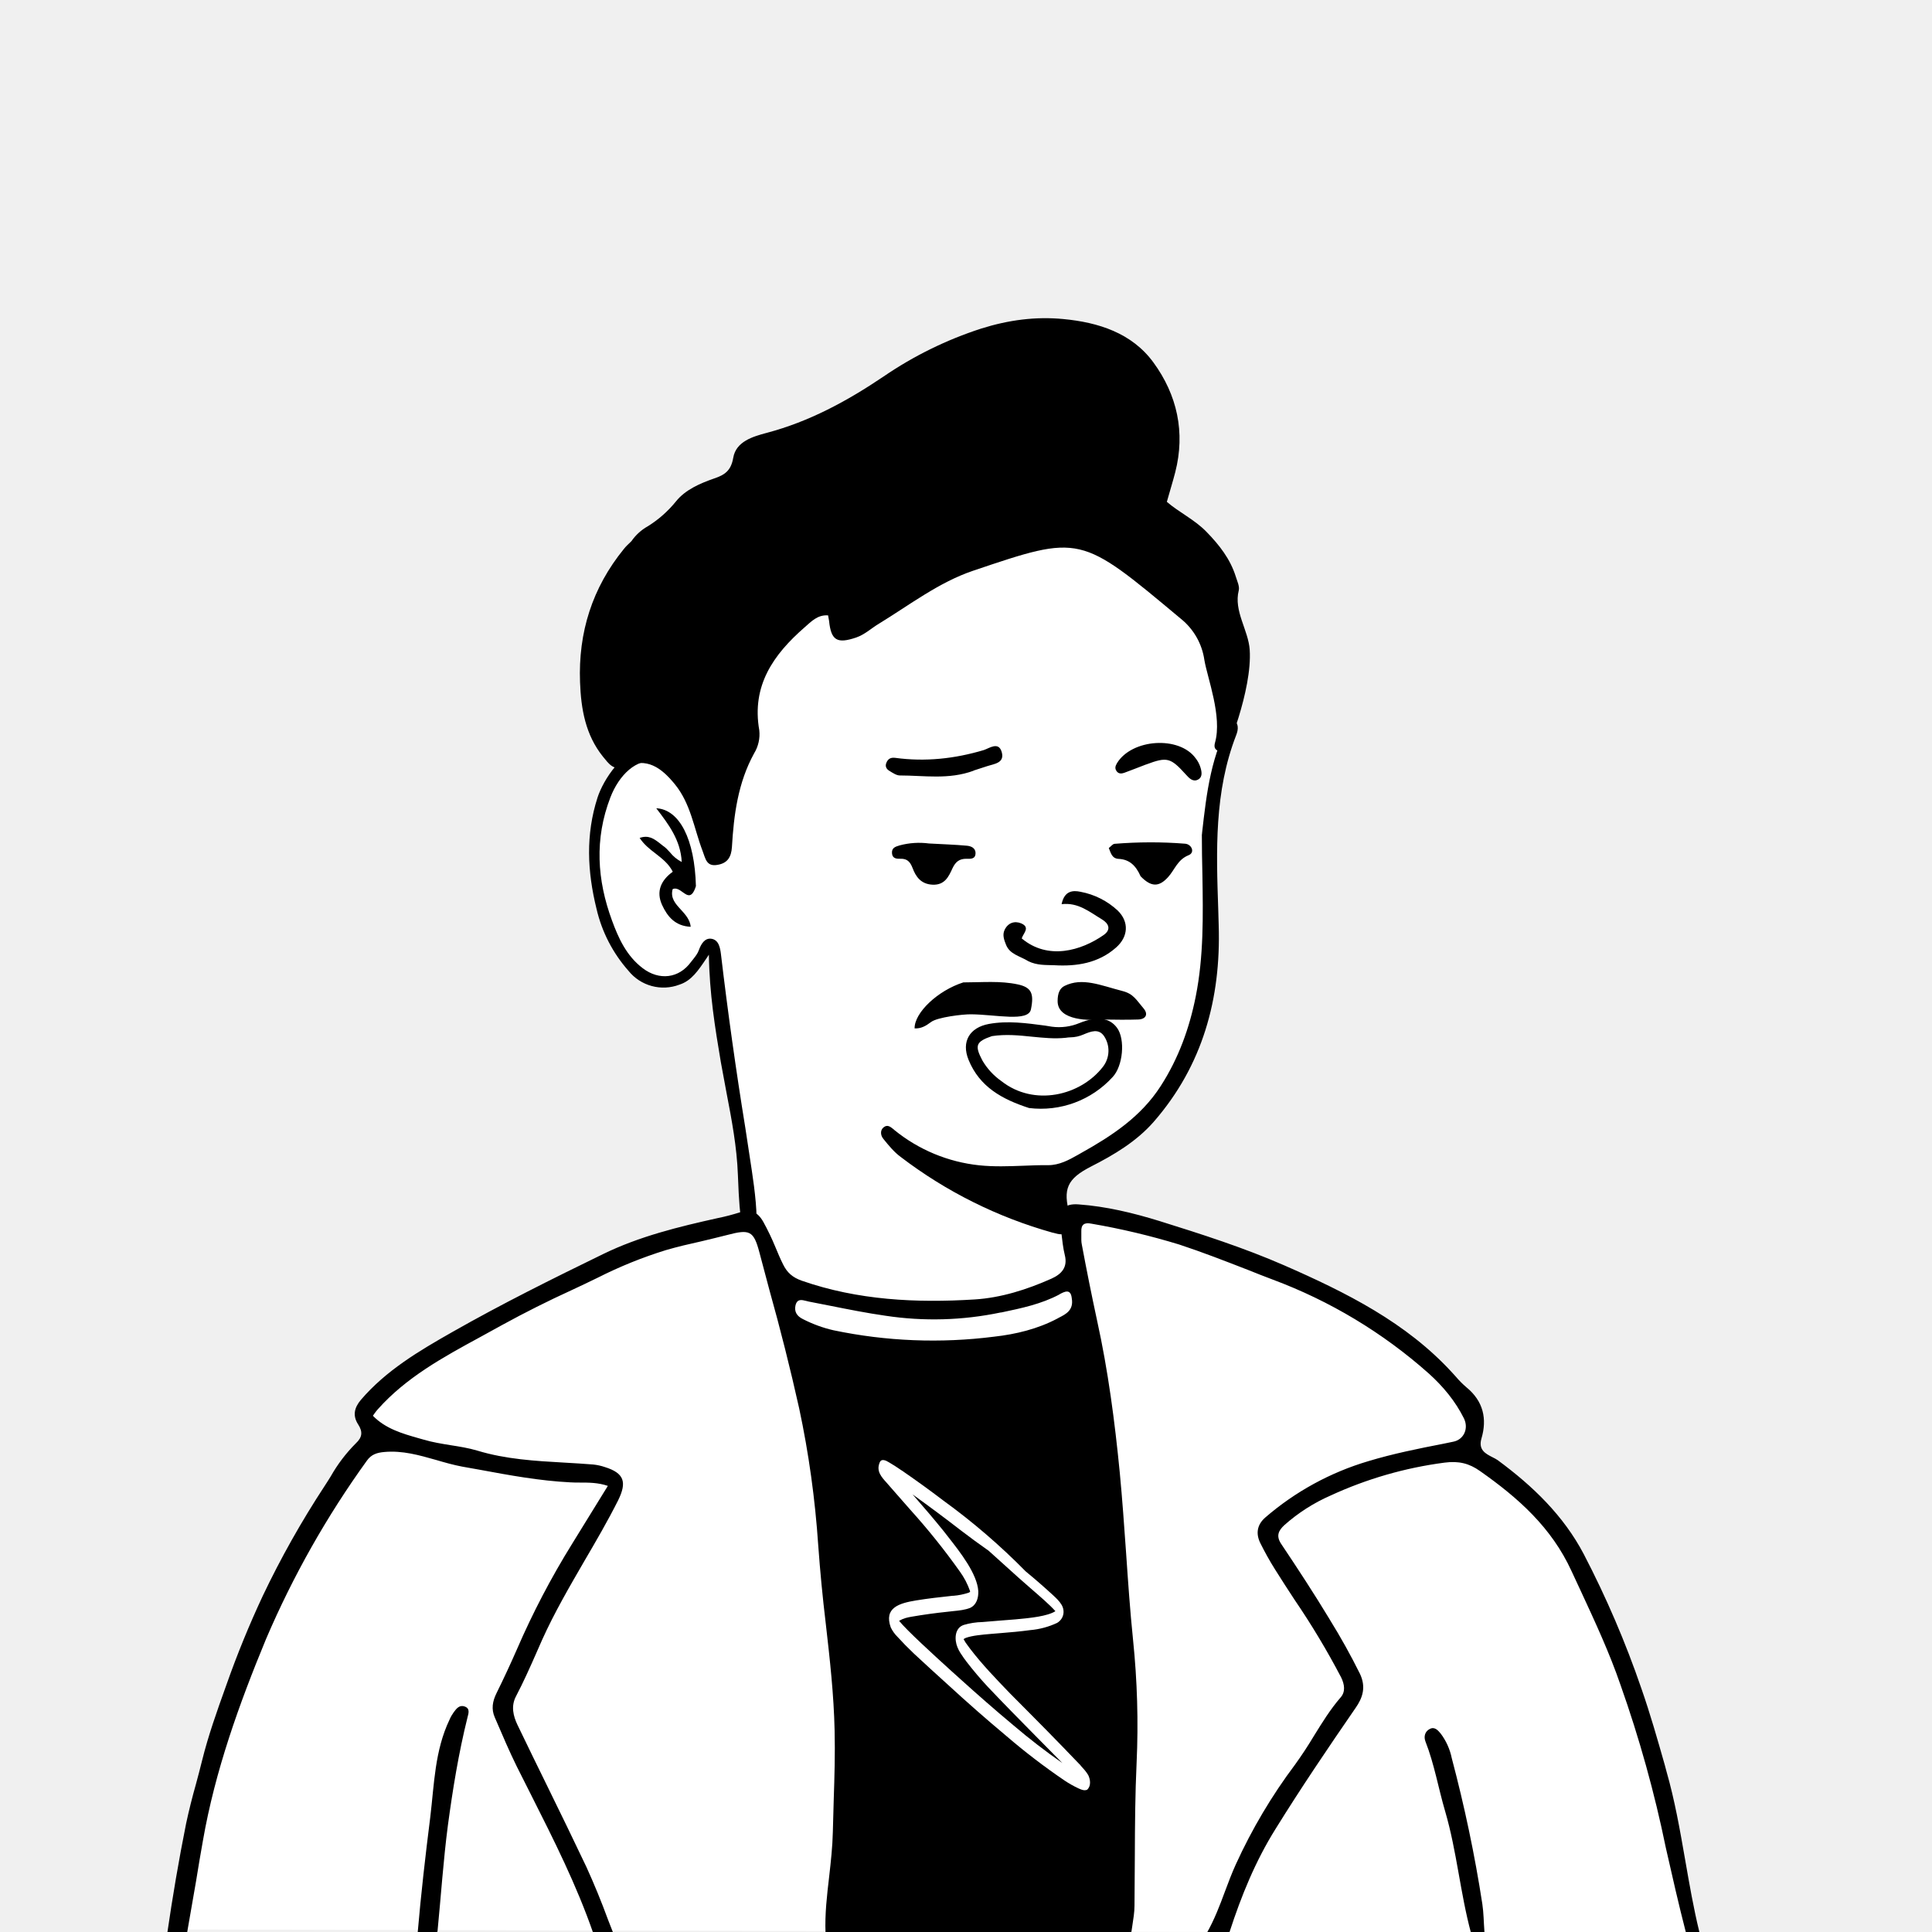
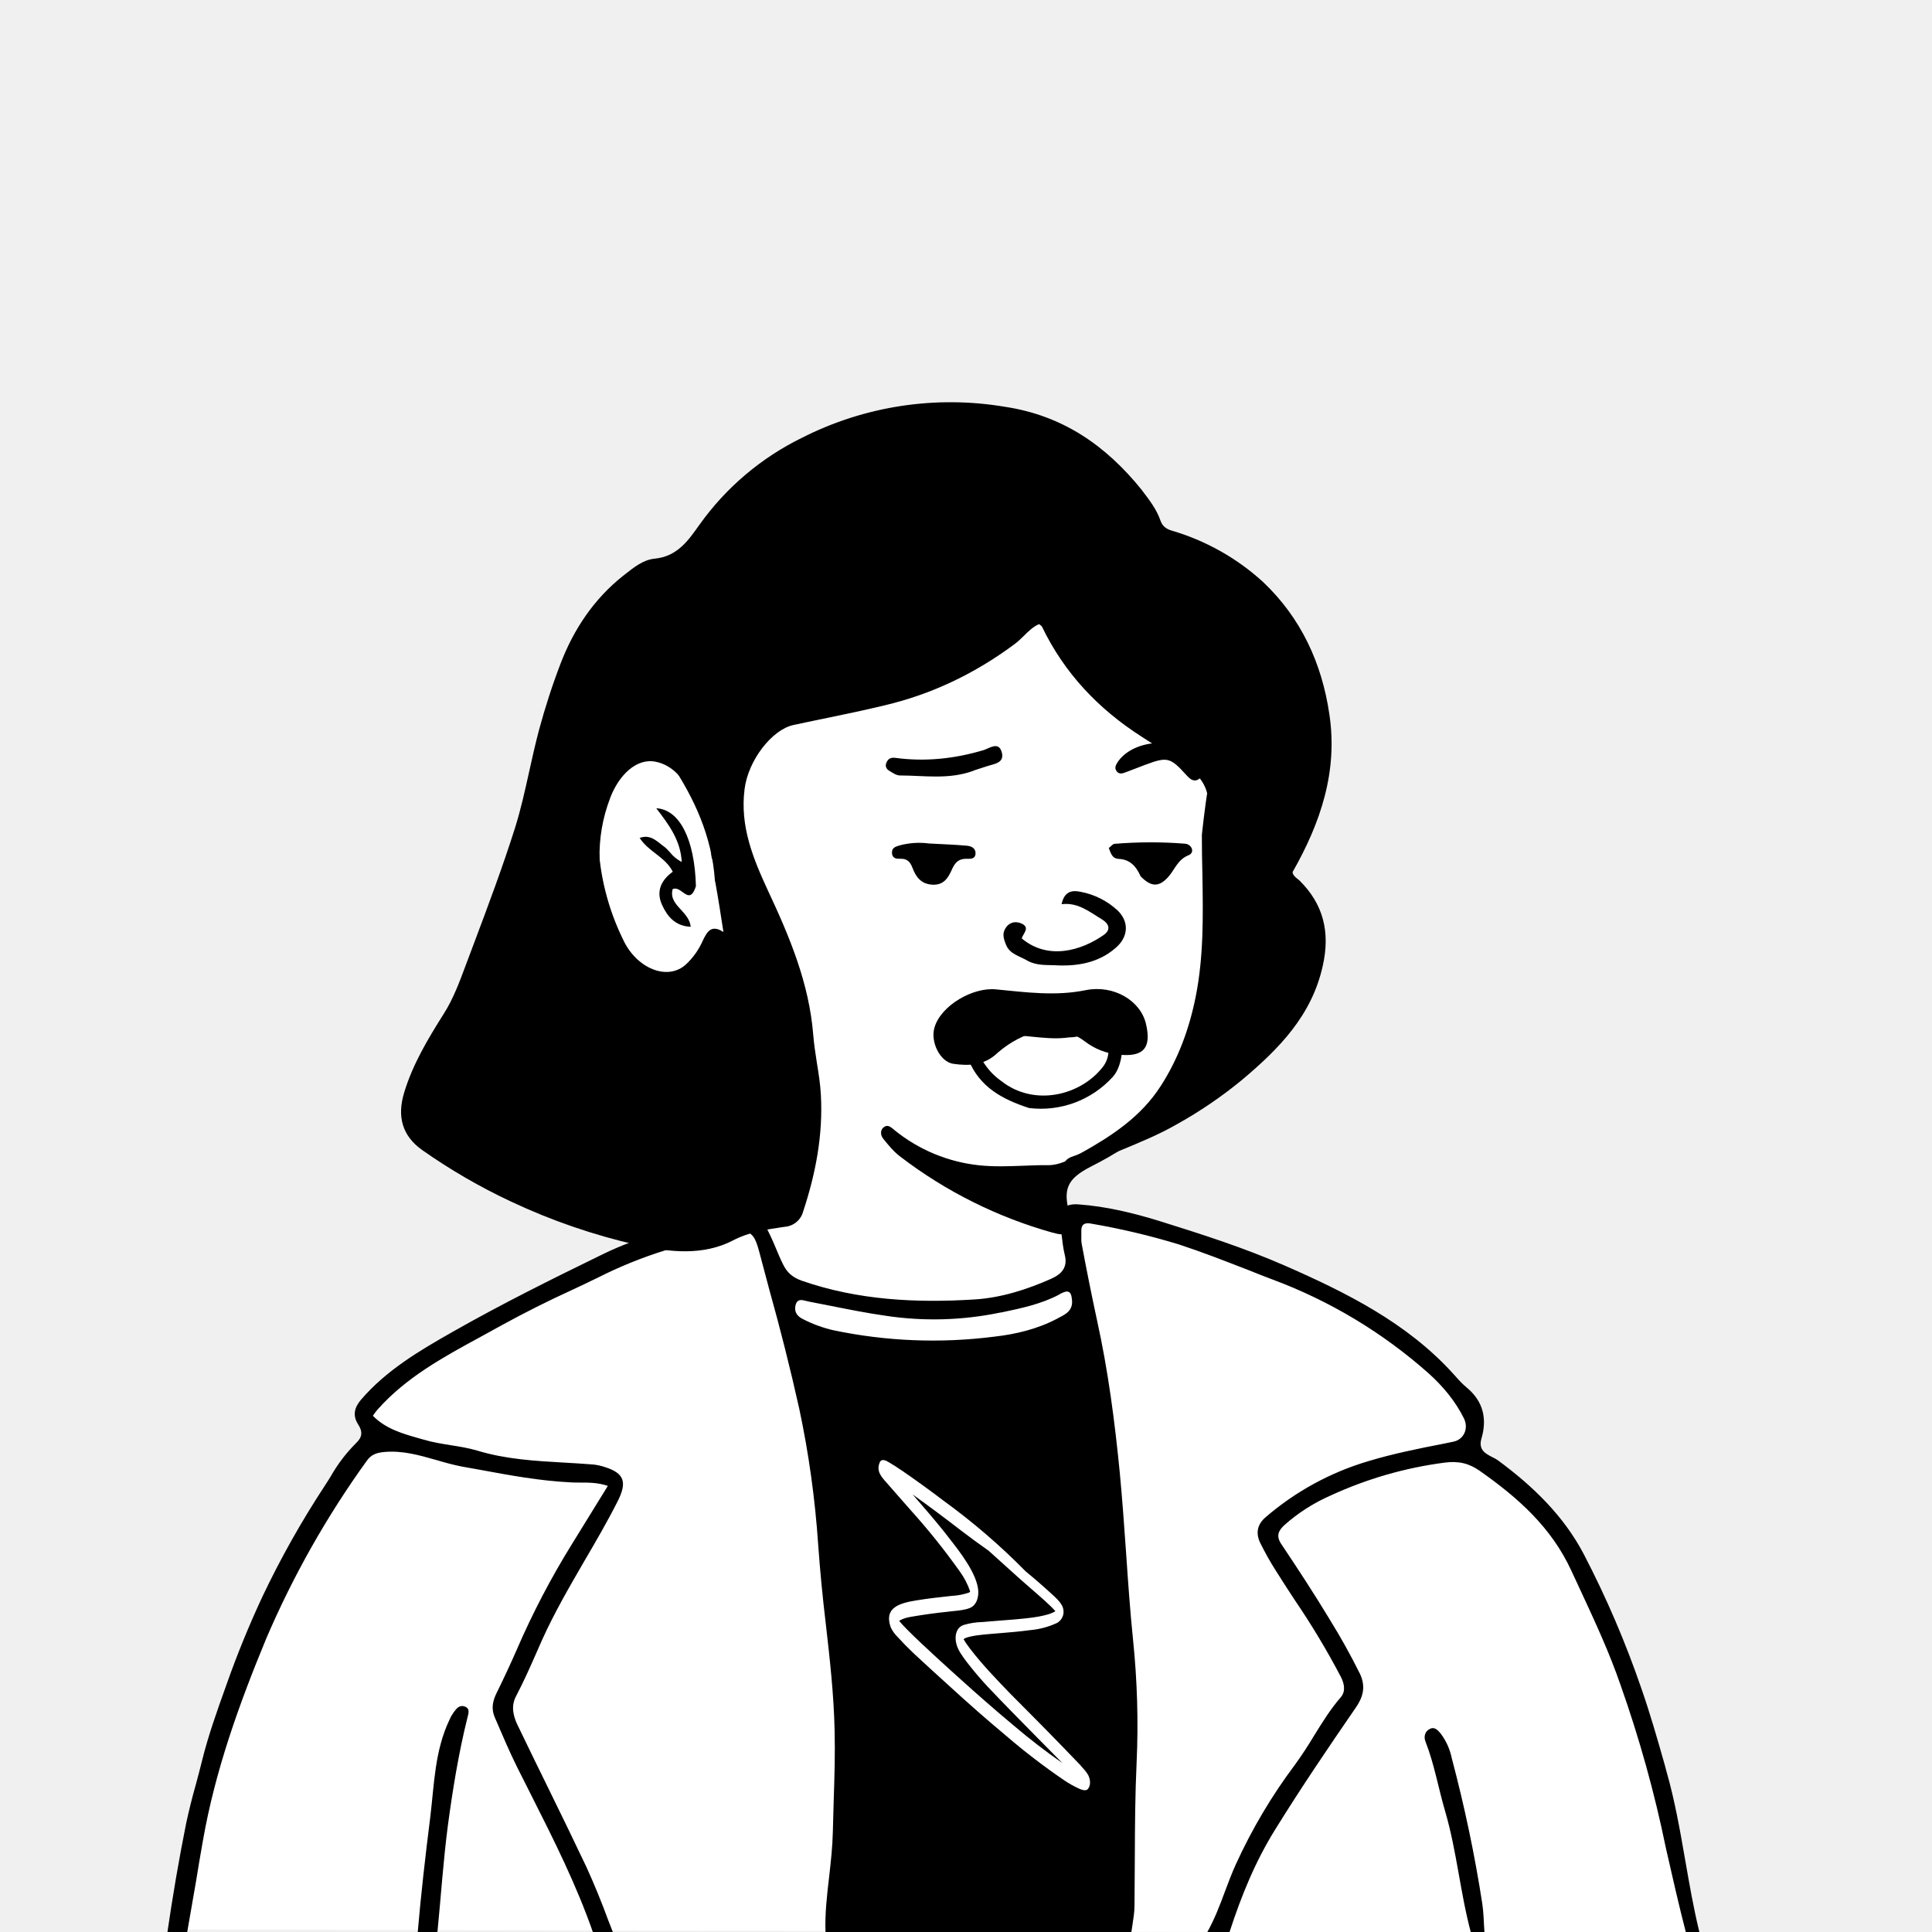
- <svg xmlns="http://www.w3.org/2000/svg" viewBox="0 0 1744 1744" fill="none" shape-rendering="auto" width="128" height="128">
+ <svg xmlns="http://www.w3.org/2000/svg" viewBox="0 0 1744 1744" fill="none" shape-rendering="auto">
  <mask id="viewboxMask">
    <rect width="1744" height="1744" rx="0" ry="0" x="0" y="0" fill="#fff" />
  </mask>
  <g mask="url(#viewboxMask)">
    <g transform="translate(531 487)">
      <path d="M554 727.7c-99.2 297-363.8 388.6-503.7 19.8-19.3-50.7 31-69.5 66.2-91.9 24.1-15.3 36.8-28.5 35.3-42.2-7-64.4-36.9-243.8-36.9-243.8l-3-5.8s.7-1.6-2.2 1.2c-3 3-9.9 34.2-37 34.2-24.5 0-49.2-10.9-61-86.3C7.2 285.6 9.6 214 40 201c12.5-5.3 24-7.2 35.2-.8 11.3 6.4-13-22 112-126C268.4 6.4 396.7-3.5 448.5 8 500.3 19.5 552 44.8 574.9 98.5c27.8 65-25.9 114.3-14 262.5-2.2 53.6.8 171.2-146.6 210.6-28 7.5-19.3 48.4 22.7 58.4 67 21 117 72.3 117 97.9" fill="#fff" />
      <path fill-rule="evenodd" clip-rule="evenodd" d="m554 266.2.1-1.4c4.1-36.4 8.2-71.7 27.1-103.4 6.5 4.4 5.7 10 3.7 15.2-19.9 51.2-18 104.4-16.2 157.6l.4 14c2.1 66.4-14.5 126.8-58.7 177.5-15.4 17.6-35.8 29.8-56.5 40.3-21.4 11-25.9 20.1-19.2 43.6l.8 2.6c1.4 3.9 2.8 7.9-1 11.8-4.5 4.6-9.5 3.3-14.8 1.8l-.6-.1a406.4 406.4 0 0 1-137-68.3c-6-4.4-10.8-10.3-15.5-16.1l-.3-.4c-2.5-3-3-7.8.5-10.4 3.3-2.5 5.8-.5 8.7 1.8l1 .9a145.5 145.5 0 0 0 76.3 31.7c13.4 1.4 26.6.9 40 .4 7.4-.3 14.8-.6 22.3-.5 10.2 0 18.7-4.7 26.7-9.2l2.8-1.6c27.8-15.5 54.3-32.8 72.2-60.7 16.1-25 25.9-52.2 31.6-80.9 7.2-36.1 6.6-72.7 6-109.8-.3-12-.5-24.2-.5-36.4ZM50.6 190.8c21.9-1.7 34 11.2 44.3 26.3a140.4 140.4 0 0 1 22.4 61.5c.5 3.7 1 7.6-1.2 11.3-4.5.6-4.9-3-5-5.6-.5-20.7-9.7-38.7-18.9-56.1-6.6-12.5-16.2-24.6-31.4-27.6-17.2-3.5-33 12-40.8 32.2-14.5 37.6-12 74.6 1.4 111 5.8 15.9 13.1 32.1 27.8 43.2 14.8 11.3 32.7 9.3 43.6-5.7l2-2.5c2-2.6 4-5.1 5-8 2.1-5.8 5.4-11.2 11.3-10.4 6.8 1 8 8.3 8.7 14a3661 3661 0 0 0 22 156.7l5.9 38.8c2.6 17.1 5.6 41.7 3.6 52.1a28 28 0 0 0-.3 2.2c-.4 2.8-.6 5-4.2 5.5-4.9.8-7-2-7.7-6.4-2.3-17-3-23.6-4-49.6-.9-25.2-5.6-50-10.4-74.9l-5-27c-5.2-30.8-10.3-62-10.8-97l-2 3c-7.6 11.3-13.7 20.5-24.5 24a40.5 40.5 0 0 1-46.1-12.5 127.8 127.8 0 0 1-28.8-55.8c-8.4-34-9.9-67.1.9-100.6 5.2-16.1 23.7-44.7 42.2-42Zm34.6 127.5c4.4 3.2 8.4 6 12-5.4-1.1-42.2-14.7-69.2-35.8-70.3 11.2 14.6 22 28.8 23 48.5a32.3 32.3 0 0 1-10.7-8.8c-2-2.2-4-4.4-6.5-6l-3-2.4c-4.8-3.6-9.7-7.4-17.8-4.5 3.8 5.8 9 10 14.3 14 6 4.7 12 9.3 15.6 16.5-10.6 7.7-15.2 17.7-9.7 29.9 4.8 10.5 11.9 19.2 25.9 19.8-.6-6.3-4.7-10.9-8.8-15.4-5-5.4-9.7-10.6-7.5-18.6 3.2-1.5 6.2.7 9 2.7Z" fill="#000" />
    </g>
    <g transform="translate(178 1057)">
      <path d="m1351 688-1370-3.3s11.4-97 44.4-189.1c41.2-115.2 107.2-232 125-246.1 20.9-16.8-11.6-18.2 3.5-41.2 33.5-51.1 147-97.5 179.9-114.1 58.7-29.8 164.9-47.8 164.9-47.8l27.2 53.5s63.6 21.9 138.7 24.4C705 125.6 799 94.8 799 94.8L787.9 37s169.6 34.8 253.5 85.6c48.3 29.3 108.6 75 110 101.2 2.2 39.8 1.8 36.7 24.1 51.9 53.5 36.2 98.8 122 121.3 191.2C1314.4 521.1 1351 688 1351 688Z" fill="#fff" />
      <path d="m842 687-269 1s19-182.5-1.4-325c-6.2-44.2-32.6-224.4-32.6-224.4s73.7 24.7 131.4 24.7C733 163.3 798 131 798 131s24.3 69 29 182.4l15 373.6Z" fill="#000" />
      <path fill-rule="evenodd" clip-rule="evenodd" d="M301.5 563.4c20.5 40.6 41 81.3 56 124.6 6.6 0 12 0 17.7-1l-4.3-11a672.5 672.5 0 0 0-19.6-47.8 5876 5876 0 0 0-34.2-70.7c-9.4-19.2-18.8-38.3-28-57.5-3.8-8-6-16.9-1.3-25.8 6.7-12.8 12.6-26 18.4-39.2l5.2-11.8c11-24.4 24.5-47.6 38-70.9 10.6-18.1 21.2-36.3 30.6-55 8-16.3 5.6-24.5-12-30a48.4 48.4 0 0 0-10.5-2.3c-8.6-.7-17.2-1.2-25.9-1.7-26.4-1.5-52.9-3-78.6-10.8-8-2.4-16.3-3.7-24.6-5-8-1.3-16-2.6-23.8-4.9l-4.6-1.3c-14.8-4.2-30-8.6-41.4-20.3l1.7-2.4c1-1.3 1.8-2.5 2.8-3.5 25.5-28.7 59-47 92.3-65.1l20-11a963.1 963.1 0 0 1 62.6-31.4c7.9-3.7 15.8-7.4 23.7-11.3A394 394 0 0 1 423 71.5c10.6-3.1 21.4-5.6 32.2-8 7.8-1.9 15.6-3.7 23.3-5.7 20.1-5.3 23.8-4 29 15.7l9.1 34.2a2051 2051 0 0 1 26.8 106.6c8.7 40.7 14.4 82 17.2 123.5a1480 1480 0 0 0 6.8 70.7c3.7 32.2 7.3 64.3 8 96.7.5 20.8-.1 41.6-.8 62.4l-.8 29c-.3 13.5-1.8 26.9-3.3 40.2-2 17-4 34-3.3 51.2 6.7 0 12.2 0 17.8-1.2l.6-16.2c.2-10.2.5-20 1.6-29.6 5.7-51 4.8-102 3.7-153-.7-33.6-3.6-67-8.4-100.2a605.8 605.8 0 0 1-4.6-52.8c-1.3-23-2.6-46.1-7.3-69a1627 1627 0 0 1-6.7-34.2 906 906 0 0 0-13-61.8c-.2-1-.6-2-1-3-1.2-3-2.5-6 .6-8.9 4-3.8 9.1-2.7 14-1.4A373 373 0 0 0 690 167.3c31.6-2.4 62.8-5.8 91.8-19.5 8.7-4 15.5-1.5 17.4 9 1 5.6 1.7 11.2 2.4 16.9 1 7.9 2.1 15.8 3.8 23.4 7.8 34.8 10 70 12 105.2 1 16.1 2 32.2 3.5 48.3 1.1 12 2 24.2 2.8 36.3 1 14.6 2 29.1 3.6 43.7 6.3 60.7 4.7 121.5 2.7 182.3l-.7 20c-.7 18.4-1.4 36.7-1.4 55 5.8 0 10.4 0 15.4-1l.8-5.3c1-6.5 2-12.5 2-18.4l.3-44.7c.1-28 .3-56.2 1.6-84.2 1.7-37 .6-74-3.2-111-2.7-26.2-4.5-52.4-6.3-78.7-1.7-24.1-3.4-48.3-5.7-72.4-4.5-46-10.5-92-20.5-137.3a2499.2 2499.2 0 0 1-13.8-68.7c-.5-2.4-.4-5-.4-7.4v-4c-.3-6.4 2.7-8.5 9.1-7.2a642.2 642.2 0 0 1 79.2 18.8c21 6.9 41.7 15 62.3 23 7.3 3 14.7 5.8 22 8.6a446.7 446.7 0 0 1 141 84.8c13 11.7 24.1 25.1 31.8 40.6 4.5 9.3-.3 19.2-9.6 21l-9.2 1.9c-22.7 4.4-45.4 9-67.6 15.7a251.6 251.6 0 0 0-92.9 50.8c-7.6 6.6-8.7 14.7-4.5 23.2 4 8 8.4 16 13.2 23.6 5.8 9.2 11.7 18.4 17.7 27.5a705.7 705.7 0 0 1 42 70c3.2 6.5 4 13-.3 18-9.4 10.8-16.8 22.9-24.3 35a360.3 360.3 0 0 1-16.9 25.7 486 486 0 0 0-53.6 90.3c-3.6 7.9-6.6 16-9.7 24.2-4.8 13-9.7 25.8-16.5 37.7 7.5 0 14 0 20.6-1 10.7-33 23.5-64.2 41.5-93 23-37.1 47.5-73.3 72.3-109.3 6.3-9 9.7-18.8 3.8-31a589 589 0 0 0-27-48.5l-.4-.7c-13.9-23-28.7-45.6-43.7-68-4.7-7.2-2.2-12 3-16.8a158.1 158.1 0 0 1 41.7-26.7 355.4 355.4 0 0 1 102.9-29.7c12.8-1.7 22.3.7 32 7.6 34.6 24.3 64.6 51 82.6 90.3l8.7 18.7c12.8 27.6 25.6 55.2 35.5 84a1107 1107 0 0 1 41 147.4c5.8 25.6 11.6 51.2 18.2 76.7 4.9 0 8.6 0 12-1-5.3-21.6-9-43.3-12.8-65-4.7-27-9.4-54-17-80.4l-1.4-5.3c-6.6-23.2-13.2-46.4-21.1-69a882 882 0 0 0-52-121.3c-18.2-34.7-45.8-61.4-77.7-84.9-1.4-1-3.2-1.9-5-2.8-6-3.1-12.7-6.5-9.7-16.8 5.2-17.6 1.8-33.7-13.7-46.3a86.8 86.8 0 0 1-9.6-9.7l-3-3.3c-41.4-45.3-95.8-72.5-151.8-97-36.4-15.9-74.5-28.1-112.6-40-23.7-7.3-48-13.2-73-15-12.7-1-18 4.8-16.5 16.8.4 3 .8 6 1 9 .8 6.7 1.5 13.5 3.1 20 2.8 11.2-3.2 17.2-12 21.2-22 9.8-45.4 17.3-69.4 18.8-52.8 3.3-105.4.7-156-16.9-8.5-3-13.3-7.4-16.9-14.7-2.5-5-4.7-10.2-6.8-15.3a224 224 0 0 0-11-23c-5.4-9.6-11.8-11.8-21.6-8.6-6.4 2-12.8 3.7-19.3 5C434.6 50.4 399.3 59 366.5 75c-46 22.4-91.7 45.1-136 70.3-30.3 17.2-60 34.8-82.7 61.3-6.2 7.3-7.5 14.5-2.5 22.2 4.2 6.5 3.9 11.5-2 17a139.2 139.2 0 0 0-22.8 30c-1.8 2.8-3.5 5.7-5.4 8.5-21 32-39.7 65.2-56 99.5A873.4 873.4 0 0 0 26.7 463l-1 2.8c-7.9 22-15.7 43.9-21.3 66.5a925 925 0 0 1-5.6 21.5 563.4 563.4 0 0 0-8.8 35.3c-6.6 32.9-12.2 66-17 98.9 6.7 0 12.1 0 18-1l8-46c2-12.3 4-24.5 6.2-36.6 11-63 32.6-123 57-182a838.3 838.3 0 0 1 91-160.9c4-5.6 9-7.2 15.7-7.8 16.4-1.5 31.6 2.9 46.8 7.2 7.8 2.3 15.6 4.5 23.5 6l15.7 2.8c27 5 54 10 81.8 11.4 2.9.2 5.8.2 8.7.2 8.1 0 16.5 0 25.3 3l-8.4 13.6-23.8 38.6a729.7 729.7 0 0 0-50 95.6 948.5 948.5 0 0 1-18.2 39.1c-3.8 7.6-4.9 14.6-1.7 22l1.3 3c6 14 11.9 27.8 18.6 41.4l13 25.8Zm476.8-452c4.8-2.6 10.3-5.4 11.2 3.7 1.8 10.6-5.4 14.2-11.5 17.3l-1.8 1c-17.5 9.2-37 14-56.8 16.2a437 437 0 0 1-145.1-5.8c-9.6-2.2-18.8-5.6-27.4-10-5.6-2.7-8.1-6.8-6.8-12.5 1.5-6 5.5-5 9.5-4l2.4.6 19.4 3.8c16.5 3.3 33.1 6.6 49.9 9a293 293 0 0 0 103.8-2.9l1-.1c18-3.8 35.8-7.5 52.2-16.2Z" fill="#000" />
      <path d="M199 688c3-35 7-69.8 11.4-104.7 3.6-29.7 4-60 17.4-88 1-2.4 2.3-4.6 3.8-6.7 2.3-3.1 5-6.8 9.7-5.2 5.3 1.7 3.6 6.4 2.7 9.9-8 32.1-13.3 64.8-17.7 97.5-4.1 31.5-6.2 63.3-9.4 96-5.8 1.2-11.2 1.2-18 1.2ZM1149.9 688c-9.8-36.3-12.8-73.7-23.3-109.7-6.2-21-9.8-42.8-17.9-63.4-1.6-4.2-.5-9 4-11.2 4.4-2.3 7.4 1.3 9.9 4.3a55.4 55.4 0 0 1 9.9 22.1c11.5 43.4 20.8 87.4 27.6 131.7 1.2 8 1.2 16 1.9 25.2-3.5 1-7.3 1-12.1 1Z" fill="#000" />
      <path fill-rule="evenodd" clip-rule="evenodd" d="M797.4 536.7c2.5 2.7 5 5.4 6.9 8.6 2 4 2.8 10-1 13.3-2.5 1-5 0-7.2-1l-.7-.3a96 96 0 0 1-12.4-7 586 586 0 0 1-52.4-40.1 1501.4 1501.4 0 0 1-53-46.5c-10.3-9.3-20.6-18.7-30.8-28.2a281.8 281.8 0 0 1-14.7-15 30.6 30.6 0 0 1-6-8.4c-6.4-17.8 7.6-21.9 22.8-24.4 10.9-1.8 22-3 33-4.2h.8a57.7 57.7 0 0 0 13.7-2.8c1-.4 1-.5 1.3-1v-.3a68.3 68.3 0 0 0-9.4-18 610 610 0 0 0-44.6-55.6 7452 7452 0 0 0-19.3-22l-2-2.3c-4.7-5.2-9.4-10.4-6.5-17.8 1.4-4.6 5.8-2.4 8.7-.6a163 163 0 0 1 11.2 7.2h.1a971.7 971.7 0 0 1 37.6 27.2 589.2 589.2 0 0 1 74.4 64 592.2 592.2 0 0 1 24.6 21.4c2.9 2.7 5.7 5.3 7.7 8.6 3.5 5.7 2 13-4 16.5a71.5 71.5 0 0 1-24.3 6.5c-8.8 1.2-17.8 2-26.7 2.7l-8.5.7c-8.3.7-16.9 1.5-22.6 3.5-.8.3-1.6.7-2.3 1.2 1.4 2.6 2.1 3.6 3.4 5.3l2.5 3.4c11 14.4 23.7 27.5 36.3 40.6A7081.6 7081.6 0 0 1 751 489c10.9 11 21.8 22 32.6 33.2l1.5 1.6 11 11.4 1.4 1.4Zm-116.6-85.3 8 7.2c15.7 14.2 31.7 28.2 48 41.8a575.5 575.5 0 0 0 44.2 34.1l-24-24.3c-14.5-14.7-29-29.4-43.3-44.5-6.8-7.3-13.3-15-19.4-22.9-.6-1-1.3-1.8-2-2.7-2.2-3.2-4.6-6.5-6-10.1-2.8-6.7-2.8-17.4 5.7-20.2a64.4 64.4 0 0 1 16.8-2.6l15.8-1.3 14-1.1 2-.2c11-1 27-2.6 34.1-7.2-5-5.7-14-13.4-22.3-20.6l-10.6-9.3a3562 3562 0 0 1-27.4-24.7c-8.3-5.8-16.5-11.8-24.6-18a1554.7 1554.7 0 0 0-44-32.8c9.5 10.9 19 21.9 28.1 33.2l3.9 5c11 14 26.3 33.5 27.3 49.1.2 5.8-1.4 12.3-7.3 15.1-4.8 1.9-10 2.4-15 2.9l-5.3.6a488 488 0 0 0-32.7 4.5c-4 .7-7.2 1.4-11.2 3.7 7 8.7 30.7 30.3 47.2 45.3Z" fill="#fff" />
    </g>
    <g transform="translate(266 207)">
-       <path d="M304 281.5a44 44 0 0 1 14.7-13.4c9.7-6 18.3-13.6 25.5-22.5 8.4-10.5 21.6-16.2 34.5-20.7 9.5-3.2 15.2-7 17.2-18.7 2.5-14.7 17.7-19.1 30-22.4 38.7-10.2 72.9-28.8 105.8-51a343.3 343.3 0 0 1 88-43.2c24.8-7.8 49.2-11 74.2-8.6 31.5 3 61.8 12.5 81.3 39.2 21.4 29.3 28.9 63 19.7 99-2.2 8.6-4.9 17.1-7.6 26.8 11 9.5 25 16 35.7 27 11.7 12 21.6 24.6 26.6 40.7 1.2 4 3.5 8.6 2.6 12.3-4.7 18.6 8.7 35.7 9.9 53.6 2.4 36.4-21.4 94.6-23.7 95.7-1-5.7-10.2-2.7-7.6-12 6.6-23.5-6.8-58-9.6-74.4a58.4 58.4 0 0 0-21.2-37.3c-91.2-76.2-90.1-76.3-187.6-43.4-31 10.5-57.3 30.9-85 47.8-6.9 4.1-12.5 9.7-20.6 12.5-16.9 5.7-22.6 2.9-24.4-15l-.9-5c-9.6-.7-15.3 5.7-21.2 10.8-28.1 24.5-48 52.6-40.9 92.9a33 33 0 0 1-4.7 20.9c-14.5 26.4-18.3 55.3-20 84.6-.6 9-4 14.5-13 16-10 1.8-10.8-5.5-13.5-12.6-7.8-20.4-10.6-42.7-25.2-60.4-12-14.6-25-24.4-44.8-15.7-10.2 4.4-14.9-2.9-20-9.1-15.7-19.6-19.7-42.8-20.6-67-1.7-45 11-85.3 39.6-120.4 1.8-2.3 4-4.3 6.8-7Z" fill="#000" />
+       <path fill-rule="evenodd" clip-rule="evenodd" d="m765.1 235.9-.5-.7c-32.5-40.3-71.6-67.2-123.5-75a296 296 0 0 0-183.2 28 246.7 246.7 0 0 0-92.3 78.2l-.4.5c-10.1 14.4-20 28.4-40.2 30.4-10.5 1-19 8-27.4 14.6l-1.3 1c-26.3 21-44.3 48-56.2 78.9-7.6 19.8-14.1 40-19.6 60.4-3.2 12.1-6 24.5-8.7 36.8-3.9 17.5-7.7 35-13.1 52-11 34.6-23.7 68.6-36.5 102.6a11512.9 11512.9 0 0 0-7.9 21c-5.6 15-11.2 30.2-19.7 43.5-14.3 22.7-28 45.4-35.8 71.3-6.4 21.2-2 38.8 16.4 51.8a530.3 530.3 0 0 0 80.2 46.5 558 558 0 0 0 114 39.2c29 6.6 59.4 9.8 86.3-4.2 14.4-7.5 28.7-9.6 43.4-11.8l3.5-.5a18.6 18.6 0 0 0 16.4-13.8c11.3-34.1 18-69.1 16-105.1-.5-9.7-2-19.3-3.6-29-1.3-8.4-2.6-16.9-3.3-25.4-3.7-46.5-21.4-88.7-40.8-130-13.6-29.4-25.4-58.2-21.2-91.6 3.2-26.3 24.9-53.9 44-58 9-2 18-3.8 27.1-5.7 18.4-3.8 36.7-7.6 55-12 43.3-10.2 82.2-29 117.7-55.4 3-2.2 5.6-4.8 8.2-7.3 4.2-4.2 8.4-8.3 13.8-10.7l1.4 1c.6.5 1 .8 1.3 1.3 20.2 42 51 74.4 90.1 99.4 12.8 8.2 25.6 16.4 38.2 25 13.7 9.2 23 20.2 21.9 38.8-.7 12-.5 24.2-.3 36.4.3 13.4.5 26.9-.5 40.3-.7 10.6.6 21 2 31.3 1.8 14.9 3.7 29.8-.4 45.5-1.5 5.6-2.8 11.2-4.1 16.8a282 282 0 0 1-13 43.8 163.6 163.6 0 0 1-54.4 69.7l-4.8 3.5c-13.8 10.4-28 21-45 27-.1 0-.3 0-.5.2-4.8 1.6-10.5 3.6-8.8 11.6 8.8 2.4 16.6-.4 24-4.7a94 94 0 0 1 10.1-5l16-6.7c17.4-7.2 35-14.4 51.2-23.7a393.8 393.8 0 0 0 58.5-39.8c33.6-28.2 63.4-58.3 73.3-103.5 6.7-30 .7-55.4-21.3-77a30 30 0 0 0-2-1.6c-1.9-1.6-3.8-3.2-4-5.8 25.3-44.4 41-90.9 33.2-142.5-6.8-46.2-25.6-86.9-59.9-119.4a209.6 209.6 0 0 0-82.7-46.4c-5-1.6-8-4-9.8-8.8-3.4-10-9.7-18.3-16.5-27.2ZM379.3 587.4c0 .9.3 1.7.5 2.5 2.8 15.4 4.8 28.8 7.2 44.2v.2c-11.4-7.4-15 .4-18.9 8.4l-.1.3a65.5 65.5 0 0 1-14.6 20.4c-16.9 15.7-45.2 3.5-57-22.4a221.2 221.2 0 0 1-22.4-89.5l-.1-4.8c-.3-18.8-.6-38.5 13-54.9 6.6-7.9 15-14 24.5-17.9 10.5-4.2 20.5-3.5 28 7.7 21.5 32.2 37.2 66.5 39.9 105.8Z" fill="#000" />
    </g>
    <g transform="translate(791 871)">
      <path d="M104.4 64.4c-14.7 4.9-15.7 8.4-8.6 22a59 59 0 0 0 17 18.4c29.7 23.5 71.7 13.1 91.8-12.8 6.2-8 6.6-19.1 1-27.6-5.4-8.1-13.8-3.4-20.8-.7-4.5 1.8-9.1 1.5-13.7 2-21.7 2.6-43-5-66.7-1.3Z" fill="#fff" />
      <path fill-rule="evenodd" clip-rule="evenodd" d="M83.3 85.7c10 24.5 30.3 35.6 54.6 43.5a87.6 87.6 0 0 0 75.5-28c9.3-9.9 11.5-33.9 4-44.3-6.7-9.2-17.8-10.9-34-4.4a48 48 0 0 1-24.8 3.3l-6.2-1c-16.8-2.2-33.5-4.6-50.7-1.5-17.4 3.2-25.1 15.9-18.4 32.4Zm12.5.6c-7.1-13.5-6-17 8.6-22 12.5-1.9 24.4-.7 36 .5 10.3 1 20.4 2.1 30.7 1 1.3-.3 2.7-.3 4.1-.4a30.3 30.3 0 0 0 11.9-2.6c6.5-2.7 13.7-5.7 18.6 1.6a23.7 23.7 0 0 1-1.1 27.6c-20.1 26-62.1 36.3-91.8 12.8a59 59 0 0 1-17-18.5Z" fill="#000" />
    </g>
    <g transform="translate(653 805)">
-       <path d="M216.6 81.8c17.1 0 33.2-1.6 49.1 1.8 12 2.6 15 7.8 11.9 22.6-2.4 11.5-31.6 4.6-54 4.4-7.4-.1-30.4 2.6-36.2 7-4.5 3.4-9 6.1-14.8 5.7-.2-14.2 21-34.2 44-41.5ZM341.1 115.4c-9 .7-39.4 1.6-39.4-16.7 0-7.2 2-11.6 6.2-13.7 16.1-8 32.6-.5 52.4 4.6 10 2.6 12.4 8 19 15.7 4.5 5.3 2 9.8-5 10-10.7.4-21.3.1-33.2 0Z" fill="#000" />
+       <path d="M247.6 145.3c-12 11.6-26 12-40 10-12.1-1.7-21-20-17-33 6-19.8 34.6-36.3 55.5-34.2 26.9 2.6 53.7 6.3 81 .7 25.1-5 49.3 9.3 54.3 30.2 5.3 22.1-2.2 30.4-24.7 28-11-1-21.6-5.2-30.4-11.9-25.1-19.1-56.5-9-78.7 10.2Z" fill="#000" />
    </g>
    <g transform="translate(901 668)">
      <path d="M27 199.5c-7.6-4.6-16.3-6-19.8-14.5-1.8-4.5-3.5-9-1.4-13.5 3-6.4 8.9-8.5 15-6 8.6 3.7 1.8 9 .5 13.6C45 199 75 190.2 95.3 176c7.1-5 4.4-10.5-1.6-14.1-11.2-6.7-21.4-15.5-36.4-13.7 2.5-12.3 10.3-12.6 17-11.2A67.4 67.4 0 0 1 108 154c10.4 10.2 9.5 23.6-1.5 33.3-16 14.2-35.7 17.2-55.9 16-7.4-.3-15.4.3-23.5-3.7Z" fill="#000" />
    </g>
    <g transform="translate(610 680)">
      <path d="M419.6 111c-4.2-9.5-9.9-15.2-19.8-15.7-6-.3-7-5.1-8.9-9.8 2-1.5 3.5-3.7 5.3-3.8 21.1-1.7 42.4-1.8 63.5-.1 6 .4 9.3 8 3.2 10.4-10 4-12.5 13.2-18.5 19.8-8.2 9-15.2 9.1-24.8-.8ZM228.6 81.4c12.2.7 23.1 1 34 2 3.6.3 8 1.8 8 6.7 0 5.6-4.6 5.2-8.3 5.1-6.3 0-9.7 2.7-12.5 8.6-3.4 7.4-6.9 15.3-18 14.8-10.5-.5-15.1-7.2-18.1-15.2-2.2-5.7-5-8.4-11-8.2-3.4.1-7.1-.2-7.5-4.9-.4-5 3-6 7-7.2a67.9 67.9 0 0 1 26.4-1.7Z" fill="#000" />
    </g>
    <g transform="translate(610 680)" />
    <g transform="translate(774 657)">
      <path d="M104.9 38.7C82.4 47 60.2 43 38.3 43c-3 0-6.3-2.2-9.2-4-2.7-1.5-4.4-4-3-7.4 1.5-3.7 4-5 8-4.5 27.2 3.7 53.7.8 79.9-7 5-1.6 13.3-8 16.2 1.6 3 10.2-6.8 10.8-13.4 13l-12 3.9ZM260.5 33.1c-7.2 2.7-13.5 5.3-19.9 7.6-2.4.8-5.1.9-6.8-1.8-1.6-2.4-1-4.4.5-7 13.4-22 56.2-24.9 71-4.4 1.9 2.4 3.3 5 4.2 7.8 1.3 4.1 2.4 9.2-2.2 11.5-4.3 2.2-7.7-1.1-10.7-4.5-14-15.5-17-16.3-36-9.2Z" fill="#000" />
    </g>
    <g transform="translate(0 559)" />
  </g>
</svg>
